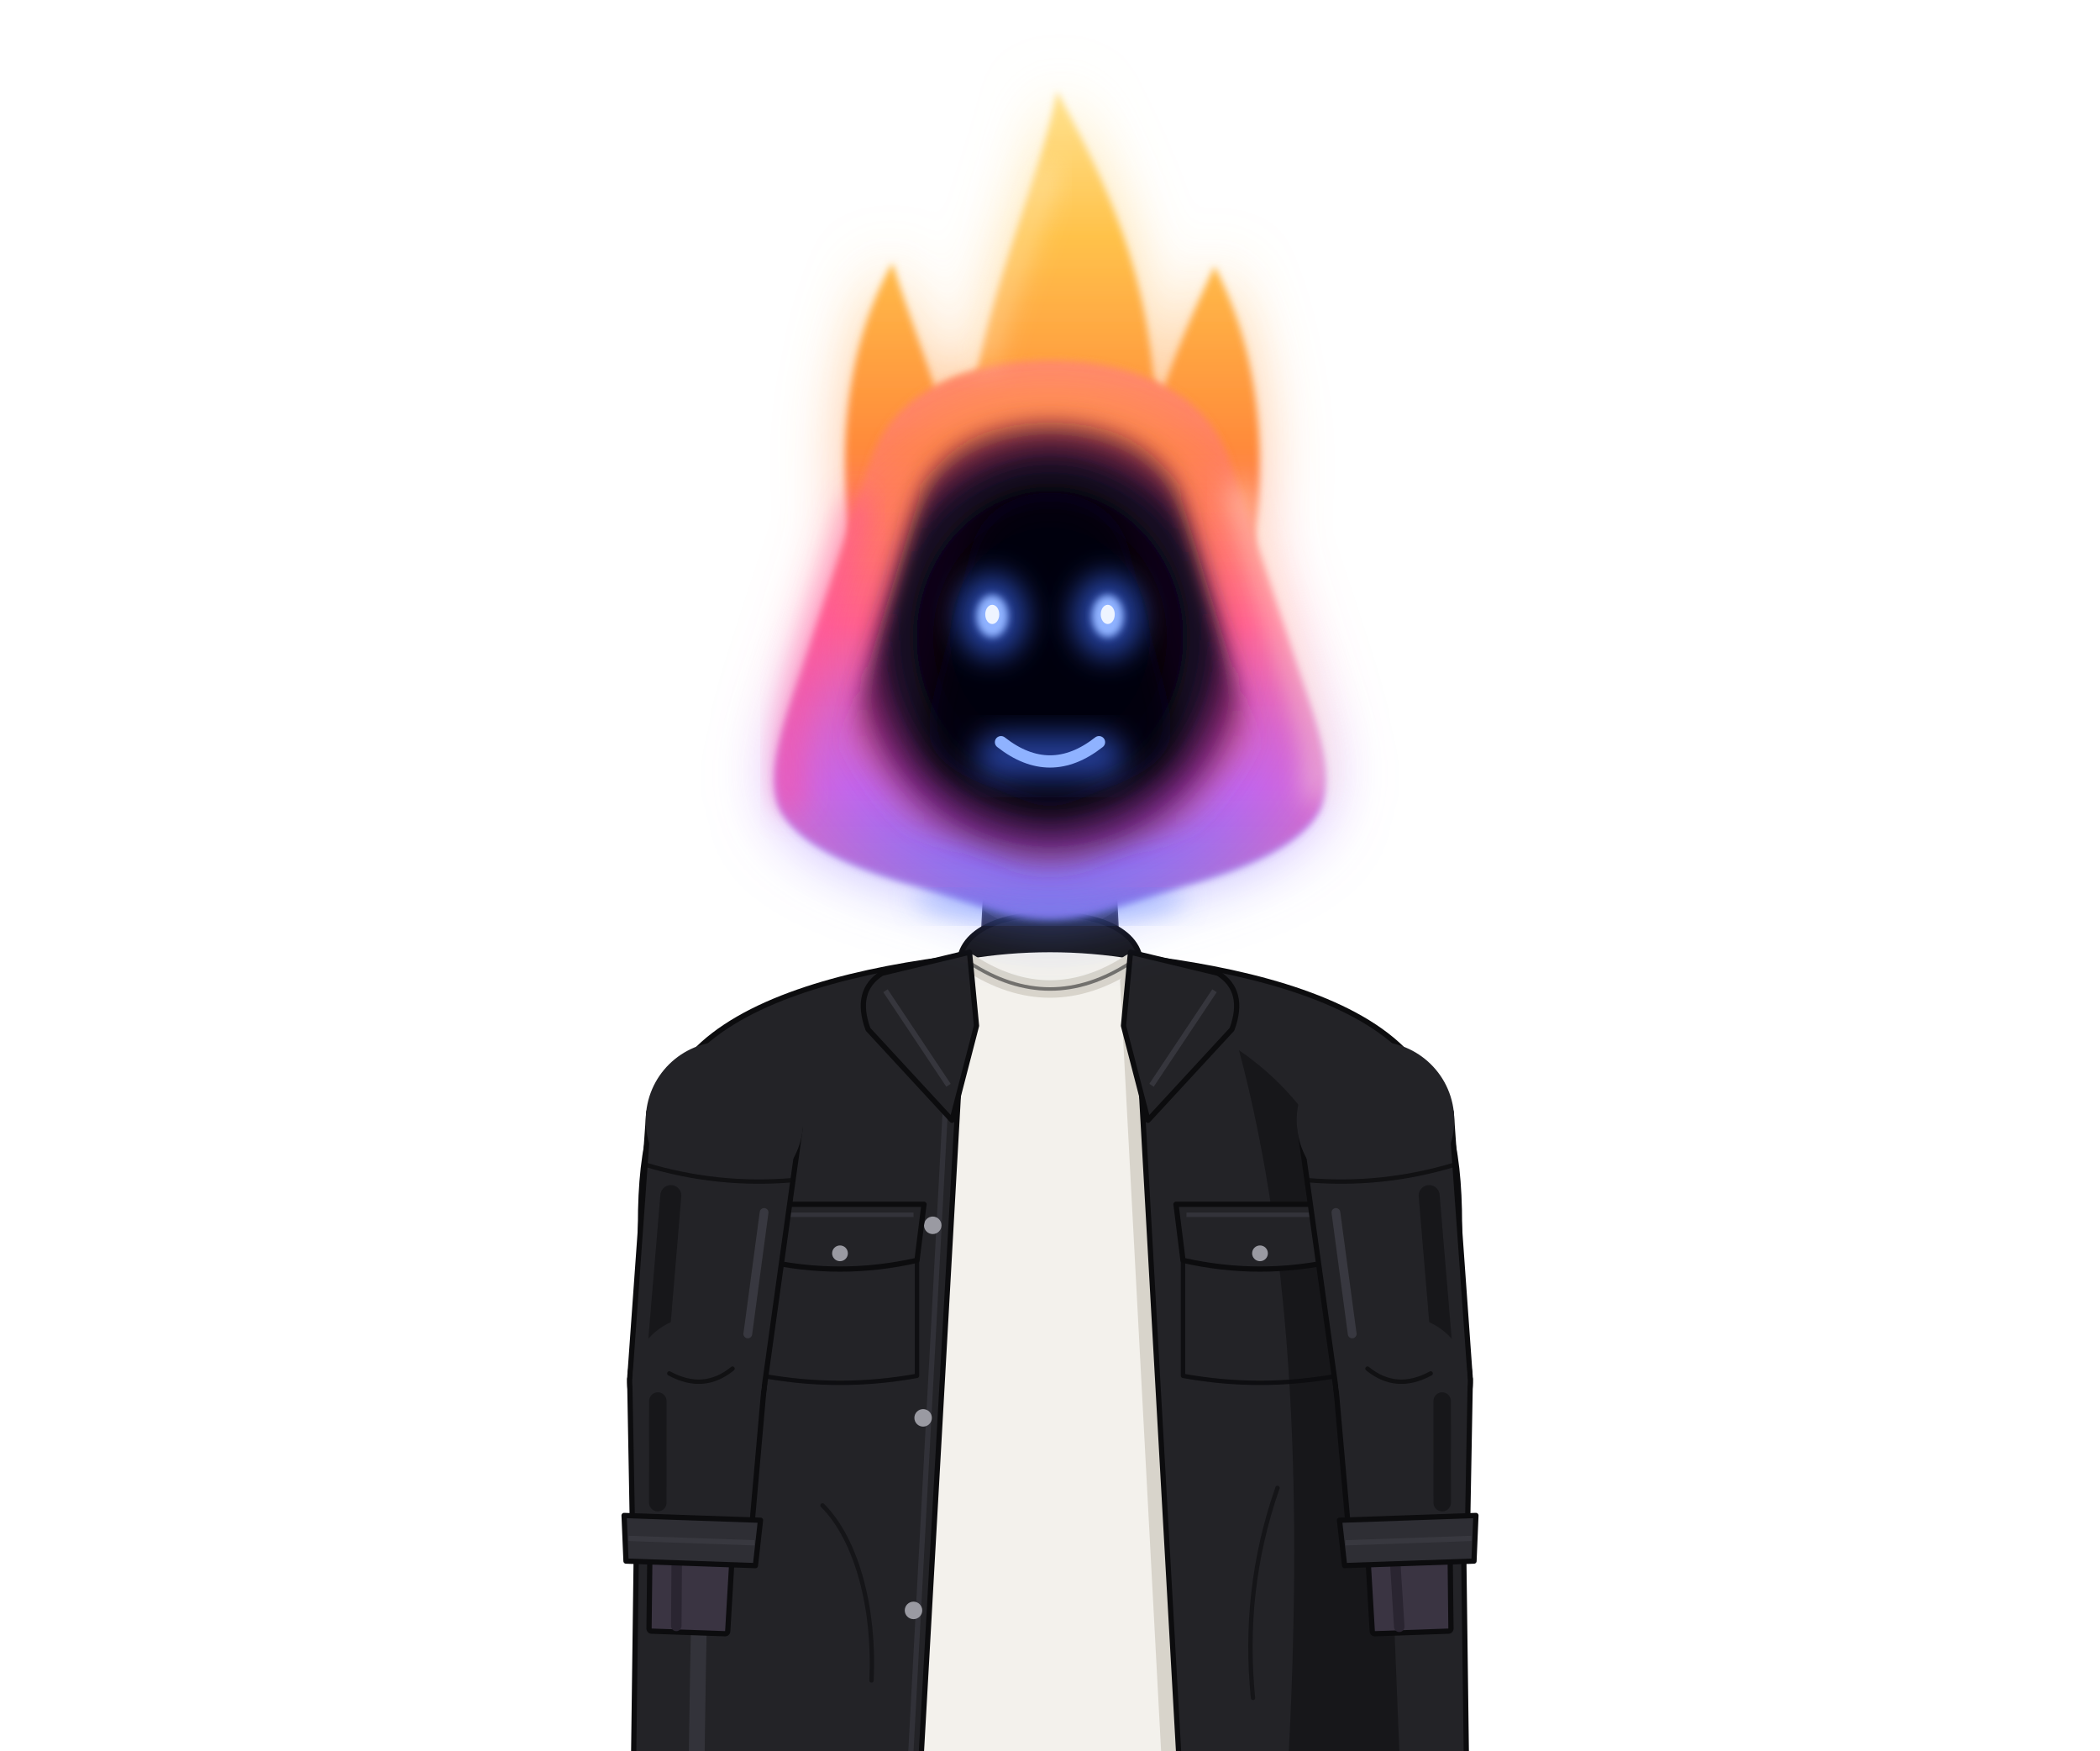
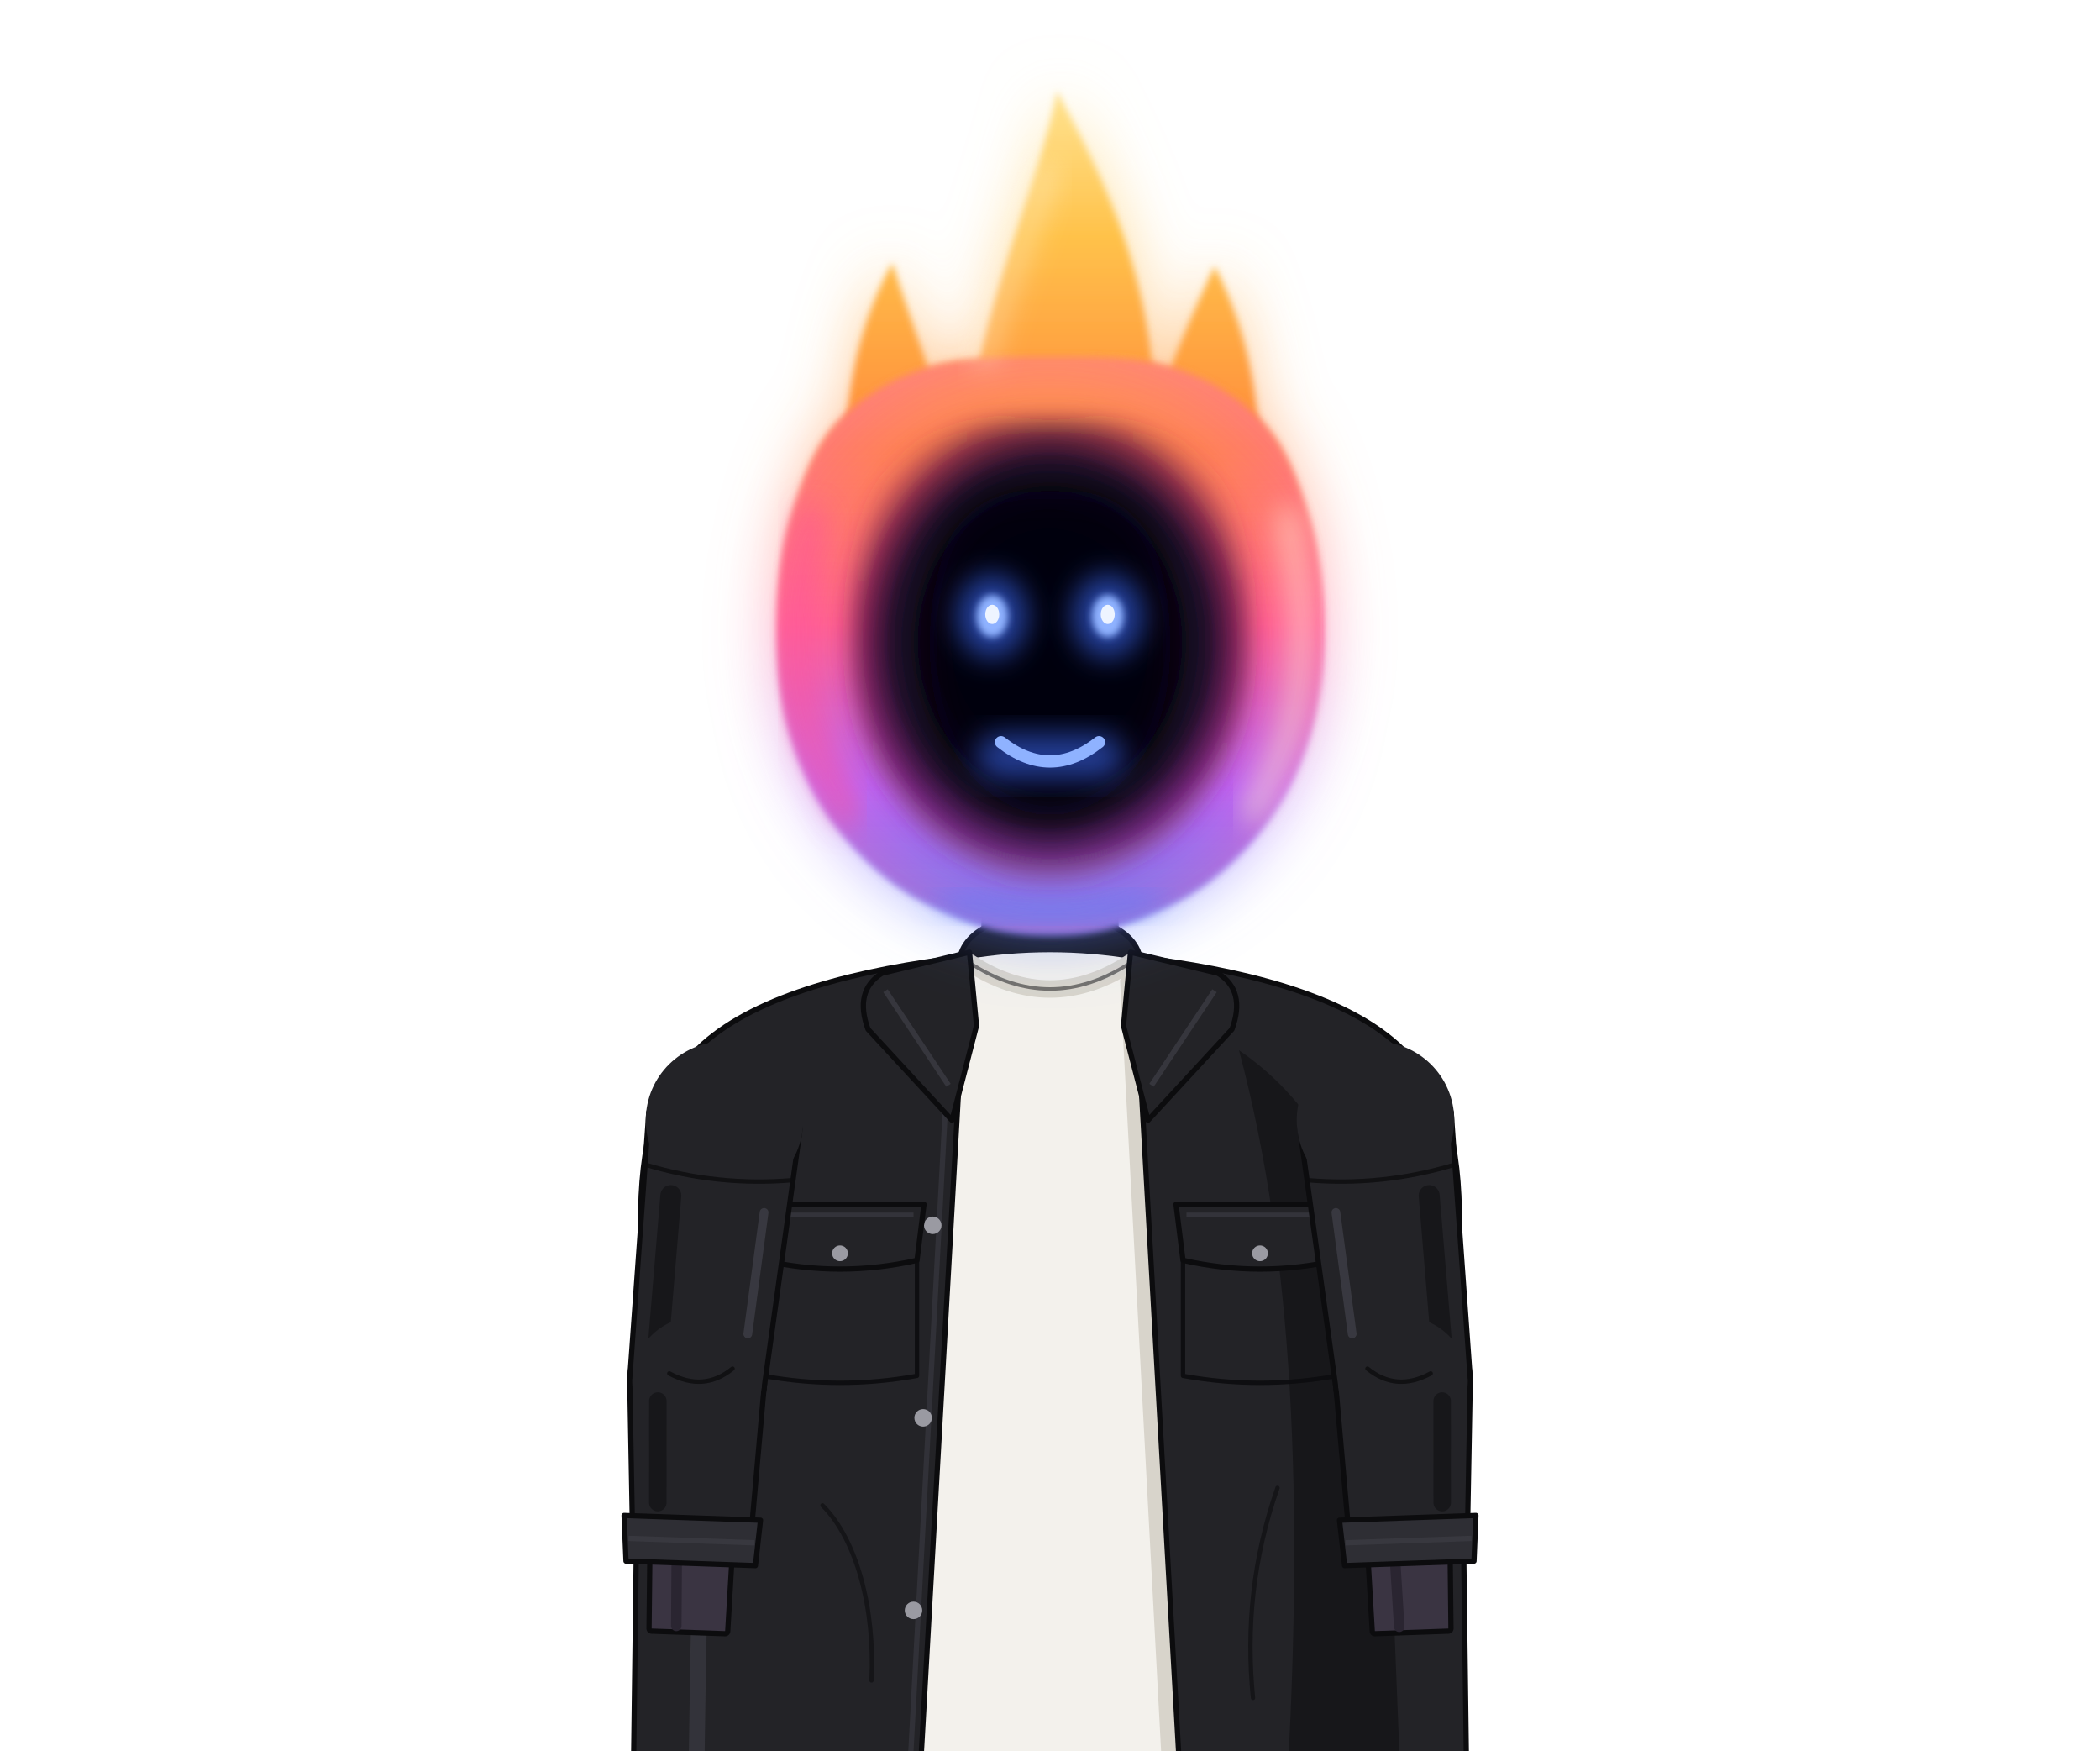
<svg xmlns="http://www.w3.org/2000/svg" viewBox="0 0 1200 1000" width="1200" height="1000">
  <defs>
    <linearGradient id="fl" gradientUnits="userSpaceOnUse" x1="600" y1="525" x2="600" y2="60">
      <stop offset="0" stop-color="#4f7dff" />
      <stop offset="0.16" stop-color="#b064ff" />
      <stop offset="0.36" stop-color="#ff5f8f" />
      <stop offset="0.58" stop-color="#ff8a3a" />
      <stop offset="0.84" stop-color="#ffc24a" />
      <stop offset="1" stop-color="#ffe08a" />
    </linearGradient>
    <radialGradient id="rim" gradientUnits="userSpaceOnUse" cx="600" cy="370" r="200">
      <stop offset="0.55" stop-color="#ff6aa8" stop-opacity="0" />
      <stop offset="1" stop-color="#ff6aa8" stop-opacity="0.7" />
    </radialGradient>
    <radialGradient id="void" cx="0.5" cy="0.48" r="0.56">
      <stop offset="0" stop-color="#030208" />
      <stop offset="0.5" stop-color="#070410" />
      <stop offset="0.7" stop-color="#1c0a2a" />
      <stop offset="0.84" stop-color="#5a1446" stop-opacity="0.7" />
      <stop offset="0.94" stop-color="#c03a5a" stop-opacity="0.25" />
      <stop offset="1" stop-color="#ff7a50" stop-opacity="0" />
    </radialGradient>
    <filter id="b2" x="-20%" y="-20%" width="140%" height="140%">
      <feGaussianBlur stdDeviation="2" />
    </filter>
    <filter id="b8" x="-40%" y="-40%" width="180%" height="180%">
      <feGaussianBlur stdDeviation="8" />
    </filter>
    <filter id="b18" x="-60%" y="-60%" width="220%" height="220%">
      <feGaussianBlur stdDeviation="18" />
    </filter>
  </defs>
  <g id="pres-body">
    <path d="M566,460 C562,500 560,530 560,566 L640,566 C640,530 638,500 634,460 Z" fill="#3a3442" />
    <path d="M562,520 Q600,546 638,520 L640,566 L560,566 Z" fill="#2a2531" />
    <path d="M548,552 C548,530 576,522 600,522 C624,522 652,530 652,552 Z" fill="#17171a" stroke="#0c0c0e" stroke-width="3" />
    <path d="M540,548 C480,556 424,572 396,602 C374,624 366,652 366,700 L362,1010 L838,1010 L834,700 C834,652 826,624 804,602 C776,572 720,556 660,548 Z" fill="#232327" stroke="#0c0c0e" stroke-width="3" stroke-linejoin="round" />
    <clipPath id="swc">
      <path d="M540,548 C480,556 424,572 396,602 C374,624 366,652 366,700 L362,1010 L838,1010 L834,700 C834,652 826,624 804,602 C776,572 720,556 660,548 Z" />
    </clipPath>
    <g clip-path="url(#swc)">
      <path d="M708,600 C752,630 780,680 790,760 L800,1010 L736,1010 C744,860 740,720 708,600 Z" fill="#17171a" />
      <path d="M412,650 C404,730 400,860 398,1010" stroke="#3b3b42" stroke-width="9" fill="none" opacity="0.7" />
    </g>
    <path d="M552,548 Q600,540 648,548 L674,1010 L526,1010 Z" fill="#f3f1ec" />
    <path d="M640,560 L664,1010 L674,1010 L648,548 Z" fill="#d8d4cb" />
    <path d="M554,550 Q600,580 646,550" stroke="#d8d4cb" stroke-width="10" fill="none" stroke-linecap="round" />
    <path d="M554,550 Q600,580 646,550" stroke="#0c0c0e" stroke-width="2" fill="none" opacity="0.5" />
    <path d="M552,548 L526,1010 M648,548 L674,1010" stroke="#0c0c0e" stroke-width="3" />
    <path d="M542,600 L520,1010" stroke="#3b3b42" stroke-width="3" opacity="0.6" />
    <circle cx="533.0" cy="700" r="5" fill="#9a9aa2" />
    <circle cx="527.5" cy="810" r="5" fill="#9a9aa2" />
    <circle cx="522.0" cy="920" r="5" fill="#9a9aa2" />
    <path d="M554,544 L504,556 Q488,566 496,588 L544,640 L558,586 Z" fill="#232327" stroke="#0c0c0e" stroke-width="3" stroke-linejoin="round" />
    <path d="M506,566 L542,620" stroke="#3b3b42" stroke-width="3" opacity="0.8" />
    <path d="M646,544 L696,556 Q712,566 704,588 L656,640 L642,586 Z" fill="#232327" stroke="#0c0c0e" stroke-width="3" stroke-linejoin="round" />
    <path d="M694,566 L658,620" stroke="#3b3b42" stroke-width="3" opacity="0.8" />
    <path d="M436,698 L524,698 L524,786 Q480,794 436,786 Z" fill="none" stroke="#0c0c0e" stroke-width="2.5" stroke-linejoin="round" opacity="0.9" />
    <path d="M432,688 L528,688 L524,720 Q480,730 436,720 Z" fill="#232327" stroke="#0c0c0e" stroke-width="3" stroke-linejoin="round" />
    <path d="M438,694 L522,694" stroke="#3b3b42" stroke-width="2.5" opacity="0.7" />
    <circle cx="480" cy="716" r="4.5" fill="#9a9aa2" />
    <path d="M676,698 L764,698 L764,786 Q720,794 676,786 Z" fill="none" stroke="#0c0c0e" stroke-width="2.5" stroke-linejoin="round" opacity="0.9" />
    <path d="M672,688 L768,688 L764,720 Q720,730 676,720 Z" fill="#232327" stroke="#0c0c0e" stroke-width="3" stroke-linejoin="round" />
    <path d="M678,694 L762,694" stroke="#3b3b42" stroke-width="2.5" opacity="0.7" />
    <circle cx="720" cy="716" r="4.5" fill="#9a9aa2" />
    <path d="M470,860 C490,880 500,920 498,960 M730,850 C716,890 712,930 716,970" stroke="#0c0c0e" stroke-width="2.5" fill="none" stroke-linecap="round" opacity="0.6" />
    <g id="head">
      <g opacity="0.55" filter="url(#b18)">
-         <path d="M600,206 C650,206 690,226 702,262 L742,384 C752,414 762,442 754,462 C744,482 712,496 676,506 L632,520 Q600,530 568,520 L524,506 C488,496 456,482 446,462 C438,442 448,414 458,384 L498,262 C510,226 550,206 600,206 Z" fill="url(#fl)" />
+         <path d="M600.0,204.0 C623.3,204.0 649.7,203.7 670.0,210.0 C690.3,216.3 709.0,227.7 722.0,242.0 C735.0,256.3 742.3,277.0 748.0,296.0 C753.7,315.0 755.7,336.3 756.0,356.0 C756.3,375.7 754.7,396.0 750.0,414.0 C745.3,432.0 738.0,449.0 728.0,464.0 C718.0,479.0 704.3,493.3 690.0,504.0 C675.7,514.7 657.0,523.0 642.0,528.0 C627.0,533.0 614.0,534.0 600.0,534.0 C586.0,534.0 573.0,533.0 558.0,528.0 C543.0,523.0 524.3,514.7 510.0,504.0 C495.7,493.3 482.0,479.0 472.0,464.0 C462.0,449.0 454.7,432.0 450.0,414.0 C445.3,396.0 443.7,375.7 444.0,356.0 C444.3,336.3 446.3,315.0 452.0,296.0 C457.7,277.0 465.0,256.3 478.0,242.0 C491.0,227.7 509.7,216.3 530.0,210.0 C550.3,203.7 576.7,204.0 600.0,204.0 Z" fill="url(#fl)" />
        <path d="M550,330 C542,204 588,132 604,52 C640,120 676,192 654,330 Z" fill="url(#fl)" />
        <path d="M494,350 C474,270 482,200 510,150 C528,210 552,252 556,340 Z" fill="url(#fl)" />
        <path d="M644,340 C648,252 670,204 694,152 C722,206 728,276 708,350 Z" fill="url(#fl)" />
      </g>
      <g id="flames">
        <g id="tongueM">
          <path d="M550,330 C542,204 588,132 604,52 C640,120 676,192 654,330 Z" fill="url(#fl)" filter="url(#b2)" />
        </g>
        <g id="tongueL">
          <path d="M494,350 C474,270 482,200 510,150 C528,210 552,252 556,340 Z" fill="url(#fl)" filter="url(#b2)" />
        </g>
        <g id="tongueR">
          <path d="M644,340 C648,252 670,204 694,152 C722,206 728,276 708,350 Z" fill="url(#fl)" filter="url(#b2)" />
        </g>
      </g>
-       <path d="M600,206 C650,206 690,226 702,262 L742,384 C752,414 762,442 754,462 C744,482 712,496 676,506 L632,520 Q600,530 568,520 L524,506 C488,496 456,482 446,462 C438,442 448,414 458,384 L498,262 C510,226 550,206 600,206 Z" fill="url(#fl)" filter="url(#b2)" />
-       <path d="M600,206 C650,206 690,226 702,262 L742,384 C752,414 762,442 754,462 C744,482 712,496 676,506 L632,520 Q600,530 568,520 L524,506 C488,496 456,482 446,462 C438,442 448,414 458,384 L498,262 C510,226 550,206 600,206 Z" fill="url(#rim)" filter="url(#b2)" />
-       <path d="M708,282 L740,384 C750,414 756,436 752,452" stroke="#fff3d6" stroke-width="13" fill="none" stroke-linecap="round" opacity="0.55" filter="url(#b8)" />
+       <path d="M600.0,204.0 C623.3,204.0 649.7,203.7 670.0,210.0 C690.3,216.3 709.0,227.7 722.0,242.0 C735.0,256.3 742.3,277.0 748.0,296.0 C753.7,315.0 755.7,336.3 756.0,356.0 C756.3,375.7 754.7,396.0 750.0,414.0 C745.3,432.0 738.0,449.0 728.0,464.0 C718.0,479.0 704.3,493.3 690.0,504.0 C675.7,514.7 657.0,523.0 642.0,528.0 C627.0,533.0 614.0,534.0 600.0,534.0 C586.0,534.0 573.0,533.0 558.0,528.0 C543.0,523.0 524.3,514.7 510.0,504.0 C495.7,493.3 482.0,479.0 472.0,464.0 C462.0,449.0 454.7,432.0 450.0,414.0 C445.3,396.0 443.7,375.7 444.0,356.0 C444.3,336.3 446.3,315.0 452.0,296.0 C457.7,277.0 465.0,256.3 478.0,242.0 C491.0,227.7 509.7,216.3 530.0,210.0 C550.3,203.7 576.7,204.0 600.0,204.0 Z" fill="url(#fl)" filter="url(#b2)" />
+       <path d="M600.0,204.0 C623.3,204.0 649.7,203.7 670.0,210.0 C690.3,216.3 709.0,227.7 722.0,242.0 C735.0,256.3 742.3,277.0 748.0,296.0 C753.7,315.0 755.7,336.3 756.0,356.0 C756.3,375.7 754.7,396.0 750.0,414.0 C745.3,432.0 738.0,449.0 728.0,464.0 C718.0,479.0 704.3,493.3 690.0,504.0 C675.7,514.7 657.0,523.0 642.0,528.0 C627.0,533.0 614.0,534.0 600.0,534.0 C586.0,534.0 573.0,533.0 558.0,528.0 C543.0,523.0 524.3,514.7 510.0,504.0 C495.7,493.3 482.0,479.0 472.0,464.0 C462.0,449.0 454.7,432.0 450.0,414.0 C445.3,396.0 443.7,375.7 444.0,356.0 C444.3,336.3 446.3,315.0 452.0,296.0 C457.7,277.0 465.0,256.3 478.0,242.0 C491.0,227.7 509.7,216.3 530.0,210.0 C550.3,203.7 576.7,204.0 600.0,204.0 Z" fill="url(#rim)" filter="url(#b2)" />
+       <path d="M736.0,296.0 C737.3,306.0 743.7,336.3 744.0,356.0 C744.3,375.7 742.7,396.0 738.0,414.0 C733.3,432.0 719.7,455.7 716.0,464.0 " stroke="#fff3d6" stroke-width="13" fill="none" stroke-linecap="round" opacity="0.55" filter="url(#b8)" />
      <path d="M598,98 C588,132 572,164 562,204" stroke="#fff6dc" stroke-width="10" fill="none" stroke-linecap="round" opacity="0.5" filter="url(#b8)" />
-       <path d="M490,290 L460,384 C452,414 448,436 452,456" stroke="#ff4f9a" stroke-width="15" fill="none" stroke-linecap="round" opacity="0.5" filter="url(#b8)" />
-       <path d="M530,512 Q600,536 670,512" stroke="#4f7dff" stroke-width="10" fill="none" stroke-linecap="round" opacity="0.5" filter="url(#b8)" />
-       <path d="M600,206 C650,206 690,226 702,262 L742,384 C752,414 762,442 754,462 C744,482 712,496 676,506 L632,520 Q600,530 568,520 L524,506 C488,496 456,482 446,462 C438,442 448,414 458,384 L498,262 C510,226 550,206 600,206 Z" fill="url(#void)" transform="translate(600 384) scale(0.74 0.8) translate(-600 -384)" filter="url(#b8)" />
-       <path d="M600,206 C650,206 690,226 702,262 L742,384 C752,414 762,442 754,462 C744,482 712,496 676,506 L632,520 Q600,530 568,520 L524,506 C488,496 456,482 446,462 C438,442 448,414 458,384 L498,262 C510,226 550,206 600,206 Z" fill="#050309" opacity="0.85" transform="translate(600 378) scale(0.44 0.56) translate(-600 -378)" filter="url(#b18)" />
+       <path d="M464.0,296.0 C462.7,306.0 456.3,336.3 456.0,356.0 C455.7,375.7 457.3,396.0 462.0,414.0 C466.7,432.0 480.3,455.7 484.0,464.0 " stroke="#ff4f9a" stroke-width="15" fill="none" stroke-linecap="round" opacity="0.5" filter="url(#b8)" />
+       <path d="M540,512 Q600,536 660,512" stroke="#4f7dff" stroke-width="10" fill="none" stroke-linecap="round" opacity="0.5" filter="url(#b8)" />
+       <path d="M600.0,204.0 C623.3,204.0 649.7,203.7 670.0,210.0 C690.3,216.3 709.0,227.7 722.0,242.0 C735.0,256.3 742.3,277.0 748.0,296.0 C753.7,315.0 755.7,336.3 756.0,356.0 C756.3,375.7 754.7,396.0 750.0,414.0 C745.3,432.0 738.0,449.0 728.0,464.0 C718.0,479.0 704.3,493.3 690.0,504.0 C675.7,514.7 657.0,523.0 642.0,528.0 C627.0,533.0 614.0,534.0 600.0,534.0 C586.0,534.0 573.0,533.0 558.0,528.0 C543.0,523.0 524.3,514.7 510.0,504.0 C495.7,493.3 482.0,479.0 472.0,464.0 C462.0,449.0 454.7,432.0 450.0,414.0 C445.3,396.0 443.7,375.7 444.0,356.0 C444.3,336.3 446.3,315.0 452.0,296.0 C457.7,277.0 465.0,256.3 478.0,242.0 C491.0,227.7 509.7,216.3 530.0,210.0 C550.3,203.7 576.7,204.0 600.0,204.0 Z" fill="url(#void)" transform="translate(600 384) scale(0.74 0.8) translate(-600 -384)" filter="url(#b8)" />
+       <path d="M600.0,204.0 C623.3,204.0 649.7,203.7 670.0,210.0 C690.3,216.3 709.0,227.7 722.0,242.0 C735.0,256.3 742.3,277.0 748.0,296.0 C753.7,315.0 755.7,336.3 756.0,356.0 C756.3,375.7 754.7,396.0 750.0,414.0 C745.3,432.0 738.0,449.0 728.0,464.0 C718.0,479.0 704.3,493.3 690.0,504.0 C675.7,514.7 657.0,523.0 642.0,528.0 C627.0,533.0 614.0,534.0 600.0,534.0 C586.0,534.0 573.0,533.0 558.0,528.0 C543.0,523.0 524.3,514.7 510.0,504.0 C495.7,493.3 482.0,479.0 472.0,464.0 C462.0,449.0 454.7,432.0 450.0,414.0 C445.3,396.0 443.7,375.7 444.0,356.0 C444.3,336.3 446.3,315.0 452.0,296.0 C457.7,277.0 465.0,256.3 478.0,242.0 C491.0,227.7 509.7,216.3 530.0,210.0 C550.3,203.7 576.7,204.0 600.0,204.0 Z" fill="#050309" opacity="0.85" transform="translate(600 378) scale(0.44 0.56) translate(-600 -378)" filter="url(#b18)" />
      <g id="eyes-open">
        <ellipse cx="567" cy="352" rx="20" ry="24" fill="#3d6dff" opacity="0.6" filter="url(#b8)" />
        <ellipse cx="567" cy="352" rx="9" ry="12" fill="#8fb2ff" filter="url(#b2)" />
        <ellipse cx="567" cy="351" rx="4" ry="5.5" fill="#eef4ff" />
        <ellipse cx="633" cy="352" rx="20" ry="24" fill="#3d6dff" opacity="0.6" filter="url(#b8)" />
        <ellipse cx="633" cy="352" rx="9" ry="12" fill="#8fb2ff" filter="url(#b2)" />
        <ellipse cx="633" cy="351" rx="4" ry="5.5" fill="#eef4ff" />
      </g>
      <g id="eyes-shut" opacity="0">
        <path d="M551,356 Q567,364 583,356 M617,356 Q633,364 649,356" stroke="#8fb2ff" stroke-width="6" fill="none" stroke-linecap="round" filter="url(#b2)" />
      </g>
      <g id="m-closed" class="mth" opacity="0">
        <rect x="560.0" y="422.0" width="80" height="20" rx="10.0" fill="#3d6dff" opacity="0.55" filter="url(#b8)" />
        <rect x="574" y="429" width="52" height="7" rx="3.5" fill="#8fb2ff" />
      </g>
      <g id="m-o" class="mth" opacity="0">
        <rect x="558.0" y="410.0" width="84" height="44" rx="22.0" fill="#3d6dff" opacity="0.55" filter="url(#b8)" />
        <rect x="568" y="427.0" width="8" height="10" rx="4" fill="#8fb2ff" />
        <rect x="582" y="421.0" width="8" height="22" rx="4" fill="#8fb2ff" />
        <rect x="596" y="416.0" width="8" height="32" rx="4" fill="#8fb2ff" />
        <rect x="610" y="421.0" width="8" height="22" rx="4" fill="#8fb2ff" />
        <rect x="624" y="427.0" width="8" height="10" rx="4" fill="#8fb2ff" />
      </g>
      <g id="m-smile" class="mth" opacity="1">
        <rect x="558.0" y="419.0" width="84" height="26" rx="13.0" fill="#3d6dff" opacity="0.55" filter="url(#b8)" />
        <path d="M572,424 Q600,446 628,424" stroke="#8fb2ff" stroke-width="7" fill="none" stroke-linecap="round" />
      </g>
    </g>
    <g id="armL" transform="rotate(96 414 640)">
      <g transform="translate(414 640)">
        <path d="M0,-42 L150,-37 L150,37 L0,42 Z" fill="#0c0c0e" stroke="#0c0c0e" stroke-width="6" stroke-linejoin="round" />
        <g class="fore" transform="rotate(-4 150 0)">
          <g transform="translate(150 0)">
            <path d="M0,-37 L94,-32 L94,32 L0,37 Z" fill="#0c0c0e" stroke="#0c0c0e" stroke-width="6" stroke-linejoin="round" />
            <path d="M100,-22 L142,-21 L142,21 L100,22 Z" fill="#0c0c0e" stroke="#0c0c0e" stroke-width="6" stroke-linejoin="round" />
            <circle r="40" fill="#0c0c0e" />
          </g>
        </g>
        <path d="M0,-42 L150,-37 L150,37 L0,42 Z" fill="#232327" />
        <circle r="45" fill="#232327" />
        <path d="M30,-42 Q38,0 30,42" stroke="#0c0c0e" stroke-width="2.5" fill="none" opacity="0.8" />
        <path d="M46,26 L140,24" stroke="#17171a" stroke-width="12" stroke-linecap="round" />
        <path d="M50,-28 L120,-26" stroke="#3b3b42" stroke-width="5" stroke-linecap="round" opacity="0.9" />
        <g class="fore" transform="rotate(-4 150 0)">
          <g transform="translate(150 0)">
            <path d="M100,-22 L142,-21 L142,21 L100,22 Z" fill="#3a3442" />
            <path d="M104,8 L140,7" stroke="#2a2531" stroke-width="6" stroke-linecap="round" />
            <g id="armL-point" opacity="0">
              <g transform="translate(140 0) rotate(90)">
                <g transform="scale(1.4 1.4)">
                  <path d="M-14.0,-50.0 L-14.0,-106.0" stroke="#121016" stroke-width="20" stroke-linecap="round" />
                  <path d="M-1.0,-52.0 L-1.0,-62.0" stroke="#121016" stroke-width="20" stroke-linecap="round" />
                  <path d="M11.0,-52.0 L11.0,-62.0" stroke="#121016" stroke-width="20" stroke-linecap="round" />
                  <path d="M21.0,-52.0 L21.0,-62.0" stroke="#121016" stroke-width="20" stroke-linecap="round" />
                  <path d="M-20.0,-24.0 L2.0,-36.0" stroke="#121016" stroke-width="21" stroke-linecap="round" />
                  <path d="M-27,-4 Q-31,-34 -24,-56 L24,-56 Q31,-34 27,-4 Q20,10 0,12 Q-20,10 -27,-4 Z" fill="#3a3442" stroke="#121016" stroke-width="2.5" stroke-linejoin="round" />
                  <path d="M-14.0,-50.0 L-14.0,-106.0" stroke="#3a3442" stroke-width="15" stroke-linecap="round" />
                  <path d="M-1.0,-52.0 L-1.0,-62.0" stroke="#3a3442" stroke-width="15" stroke-linecap="round" />
                  <path d="M11.0,-52.0 L11.0,-62.0" stroke="#3a3442" stroke-width="15" stroke-linecap="round" />
                  <path d="M21.0,-52.0 L21.0,-62.0" stroke="#3a3442" stroke-width="15" stroke-linecap="round" />
                  <path d="M-20.0,-24.0 L2.0,-36.0" stroke="#3a3442" stroke-width="16" stroke-linecap="round" />
                  <path d="M-27,-4 Q-31,-34 -24,-56 L24,-56 Q31,-34 27,-4 Q20,10 0,12 Q-20,10 -27,-4 Z" fill="#3a3442" transform="scale(0.88) translate(0 -3)" />
                  <path d="M5,-52 l0,-8 M16,-52 l0,-8 M-16,-26 q10,-2 16,-8" stroke="#5a5368" stroke-width="2.5" fill="none" stroke-linecap="round" />
                </g>
              </g>
            </g>
            <g id="armL-palm" opacity="0">
              <g transform="translate(140 0) rotate(82)">
                <g transform="scale(1.4 1.4)">
                  <path d="M-18.0,-50.0 L-24.6,-91.5" stroke="#121016" stroke-width="20" stroke-linecap="round" />
                  <path d="M-6.0,-50.0 L-8.7,-101.9" stroke="#121016" stroke-width="20" stroke-linecap="round" />
                  <path d="M7.0,-50.0 L9.6,-99.9" stroke="#121016" stroke-width="20" stroke-linecap="round" />
                  <path d="M19.0,-50.0 L25.9,-89.4" stroke="#121016" stroke-width="20" stroke-linecap="round" />
                  <path d="M-24.0,-22.0 L-46.0,-46.0" stroke="#121016" stroke-width="21" stroke-linecap="round" />
                  <path d="M-27,-4 Q-31,-34 -24,-56 L24,-56 Q31,-34 27,-4 Q20,10 0,12 Q-20,10 -27,-4 Z" fill="#3a3442" stroke="#121016" stroke-width="2.5" stroke-linejoin="round" />
                  <path d="M-18.0,-50.0 L-24.6,-91.5" stroke="#3a3442" stroke-width="15" stroke-linecap="round" />
                  <path d="M-6.0,-50.0 L-8.7,-101.9" stroke="#3a3442" stroke-width="15" stroke-linecap="round" />
                  <path d="M7.0,-50.0 L9.6,-99.9" stroke="#3a3442" stroke-width="15" stroke-linecap="round" />
                  <path d="M19.0,-50.0 L25.9,-89.4" stroke="#3a3442" stroke-width="15" stroke-linecap="round" />
                  <path d="M-24.0,-22.0 L-46.0,-46.0" stroke="#3a3442" stroke-width="16" stroke-linecap="round" />
                  <path d="M-27,-4 Q-31,-34 -24,-56 L24,-56 Q31,-34 27,-4 Q20,10 0,12 Q-20,10 -27,-4 Z" fill="#3a3442" transform="scale(0.88) translate(0 -3)" />
                  <path d="M-14,-24 q14,8 26,-2 M-6,-50 l0,-8 M7,-50 l0,-8" stroke="#5a5368" stroke-width="2.5" fill="none" stroke-linecap="round" />
                </g>
              </g>
            </g>
            <g id="armL-thumb" opacity="0">
              <g transform="translate(140 0) rotate(65)">
                <g transform="scale(1.4 1.4)">
                  <path d="M-22.0,-30.0 L-30.0,-84.0" stroke="#121016" stroke-width="22" stroke-linecap="round" />
                  <path d="M-14.0,-48.0 L22.0,-48.0" stroke="#121016" stroke-width="20" stroke-linecap="round" />
                  <path d="M-14.0,-34.0 L22.0,-34.0" stroke="#121016" stroke-width="20" stroke-linecap="round" />
                  <path d="M-14.0,-20.0 L22.0,-20.0" stroke="#121016" stroke-width="20" stroke-linecap="round" />
                  <path d="M-27,-4 Q-31,-34 -24,-56 L24,-56 Q31,-34 27,-4 Q20,10 0,12 Q-20,10 -27,-4 Z" fill="#3a3442" stroke="#121016" stroke-width="2.5" stroke-linejoin="round" />
                  <path d="M-22.0,-30.0 L-30.0,-84.0" stroke="#3a3442" stroke-width="17" stroke-linecap="round" />
                  <path d="M-14.0,-48.0 L22.0,-48.0" stroke="#3a3442" stroke-width="15" stroke-linecap="round" />
                  <path d="M-14.0,-34.0 L22.0,-34.0" stroke="#3a3442" stroke-width="15" stroke-linecap="round" />
                  <path d="M-14.0,-20.0 L22.0,-20.0" stroke="#3a3442" stroke-width="15" stroke-linecap="round" />
                  <path d="M-27,-4 Q-31,-34 -24,-56 L24,-56 Q31,-34 27,-4 Q20,10 0,12 Q-20,10 -27,-4 Z" fill="#3a3442" transform="scale(0.88) translate(0 -3)" />
                  <path d="M-6,-41 l24,0 M-6,-27 l24,0" stroke="#5a5368" stroke-width="2.5" stroke-linecap="round" />
                </g>
              </g>
            </g>
            <circle r="37" fill="#232327" />
            <path d="M0,-37 L94,-32 L94,32 L0,37 Z" fill="#232327" />
            <path d="M-8,-20 Q6,-4 -4,16" stroke="#0c0c0e" stroke-width="2.5" fill="none" stroke-linecap="round" opacity="0.8" />
            <path d="M12,22 L70,20" stroke="#17171a" stroke-width="10" stroke-linecap="round" />
            <path d="M78,-39 L104,-37 L104,37 L78,39 Z" fill="#2e2e34" stroke="#0c0c0e" stroke-width="3" stroke-linejoin="round" />
            <path d="M91,-36 L91,36" stroke="#3b3b42" stroke-width="3" opacity="0.8" />
          </g>
        </g>
      </g>
    </g>
    <g id="armR" transform="rotate(84 786 640)">
      <g transform="translate(786 640)">
        <path d="M0,-42 L150,-37 L150,37 L0,42 Z" fill="#0c0c0e" stroke="#0c0c0e" stroke-width="6" stroke-linejoin="round" />
        <g class="fore" transform="rotate(4 150 0)">
          <g transform="translate(150 0)">
            <path d="M0,-37 L94,-32 L94,32 L0,37 Z" fill="#0c0c0e" stroke="#0c0c0e" stroke-width="6" stroke-linejoin="round" />
            <path d="M100,-22 L142,-21 L142,21 L100,22 Z" fill="#0c0c0e" stroke="#0c0c0e" stroke-width="6" stroke-linejoin="round" />
            <circle r="40" fill="#0c0c0e" />
          </g>
        </g>
        <path d="M0,-42 L150,-37 L150,37 L0,42 Z" fill="#232327" />
        <circle r="45" fill="#232327" />
        <path d="M30,-42 Q38,0 30,42" stroke="#0c0c0e" stroke-width="2.5" fill="none" opacity="0.8" />
        <path d="M46,-26 L140,-24" stroke="#17171a" stroke-width="12" stroke-linecap="round" />
        <path d="M50,28 L120,26" stroke="#3b3b42" stroke-width="5" stroke-linecap="round" opacity="0.9" />
        <g class="fore" transform="rotate(4 150 0)">
          <g transform="translate(150 0)">
            <path d="M100,-22 L142,-21 L142,21 L100,22 Z" fill="#3a3442" />
            <path d="M104,8 L140,7" stroke="#2a2531" stroke-width="6" stroke-linecap="round" />
            <g id="armR-palm" opacity="0">
              <g transform="translate(140 0) rotate(98)">
                <g transform="scale(-1.4 1.4)">
                  <path d="M-18.0,-50.0 L-24.6,-91.5" stroke="#121016" stroke-width="20" stroke-linecap="round" />
                  <path d="M-6.0,-50.0 L-8.7,-101.9" stroke="#121016" stroke-width="20" stroke-linecap="round" />
                  <path d="M7.0,-50.0 L9.6,-99.9" stroke="#121016" stroke-width="20" stroke-linecap="round" />
                  <path d="M19.0,-50.0 L25.9,-89.4" stroke="#121016" stroke-width="20" stroke-linecap="round" />
                  <path d="M-24.0,-22.0 L-46.0,-46.0" stroke="#121016" stroke-width="21" stroke-linecap="round" />
                  <path d="M-27,-4 Q-31,-34 -24,-56 L24,-56 Q31,-34 27,-4 Q20,10 0,12 Q-20,10 -27,-4 Z" fill="#3a3442" stroke="#121016" stroke-width="2.5" stroke-linejoin="round" />
                  <path d="M-18.0,-50.0 L-24.6,-91.5" stroke="#3a3442" stroke-width="15" stroke-linecap="round" />
                  <path d="M-6.0,-50.0 L-8.7,-101.9" stroke="#3a3442" stroke-width="15" stroke-linecap="round" />
                  <path d="M7.0,-50.0 L9.6,-99.9" stroke="#3a3442" stroke-width="15" stroke-linecap="round" />
                  <path d="M19.0,-50.0 L25.9,-89.4" stroke="#3a3442" stroke-width="15" stroke-linecap="round" />
                  <path d="M-24.0,-22.0 L-46.0,-46.0" stroke="#3a3442" stroke-width="16" stroke-linecap="round" />
                  <path d="M-27,-4 Q-31,-34 -24,-56 L24,-56 Q31,-34 27,-4 Q20,10 0,12 Q-20,10 -27,-4 Z" fill="#3a3442" transform="scale(0.88) translate(0 -3)" />
                  <path d="M-14,-24 q14,8 26,-2 M-6,-50 l0,-8 M7,-50 l0,-8" stroke="#5a5368" stroke-width="2.5" fill="none" stroke-linecap="round" />
                </g>
              </g>
            </g>
            <g id="armR-point" opacity="0">
              <g transform="translate(140 0) rotate(90)">
                <g transform="scale(-1.4 1.4)">
                  <path d="M-14.0,-50.0 L-14.0,-106.0" stroke="#121016" stroke-width="20" stroke-linecap="round" />
                  <path d="M-1.0,-52.0 L-1.0,-62.0" stroke="#121016" stroke-width="20" stroke-linecap="round" />
                  <path d="M11.0,-52.0 L11.0,-62.0" stroke="#121016" stroke-width="20" stroke-linecap="round" />
                  <path d="M21.0,-52.0 L21.0,-62.0" stroke="#121016" stroke-width="20" stroke-linecap="round" />
                  <path d="M-20.0,-24.0 L2.0,-36.0" stroke="#121016" stroke-width="21" stroke-linecap="round" />
                  <path d="M-27,-4 Q-31,-34 -24,-56 L24,-56 Q31,-34 27,-4 Q20,10 0,12 Q-20,10 -27,-4 Z" fill="#3a3442" stroke="#121016" stroke-width="2.5" stroke-linejoin="round" />
                  <path d="M-14.0,-50.0 L-14.0,-106.0" stroke="#3a3442" stroke-width="15" stroke-linecap="round" />
                  <path d="M-1.0,-52.0 L-1.0,-62.0" stroke="#3a3442" stroke-width="15" stroke-linecap="round" />
                  <path d="M11.0,-52.0 L11.0,-62.0" stroke="#3a3442" stroke-width="15" stroke-linecap="round" />
                  <path d="M21.0,-52.0 L21.0,-62.0" stroke="#3a3442" stroke-width="15" stroke-linecap="round" />
                  <path d="M-20.0,-24.0 L2.0,-36.0" stroke="#3a3442" stroke-width="16" stroke-linecap="round" />
                  <path d="M-27,-4 Q-31,-34 -24,-56 L24,-56 Q31,-34 27,-4 Q20,10 0,12 Q-20,10 -27,-4 Z" fill="#3a3442" transform="scale(0.88) translate(0 -3)" />
                  <path d="M5,-52 l0,-8 M16,-52 l0,-8 M-16,-26 q10,-2 16,-8" stroke="#5a5368" stroke-width="2.5" fill="none" stroke-linecap="round" />
                </g>
              </g>
            </g>
            <circle r="37" fill="#232327" />
            <path d="M0,-37 L94,-32 L94,32 L0,37 Z" fill="#232327" />
            <path d="M-8,20 Q6,4 -4,-16" stroke="#0c0c0e" stroke-width="2.5" fill="none" stroke-linecap="round" opacity="0.8" />
            <path d="M12,-22 L70,-20" stroke="#17171a" stroke-width="10" stroke-linecap="round" />
            <path d="M78,-39 L104,-37 L104,37 L78,39 Z" fill="#2e2e34" stroke="#0c0c0e" stroke-width="3" stroke-linejoin="round" />
            <path d="M91,-36 L91,36" stroke="#3b3b42" stroke-width="3" opacity="0.8" />
          </g>
        </g>
      </g>
    </g>
  </g>
</svg>
